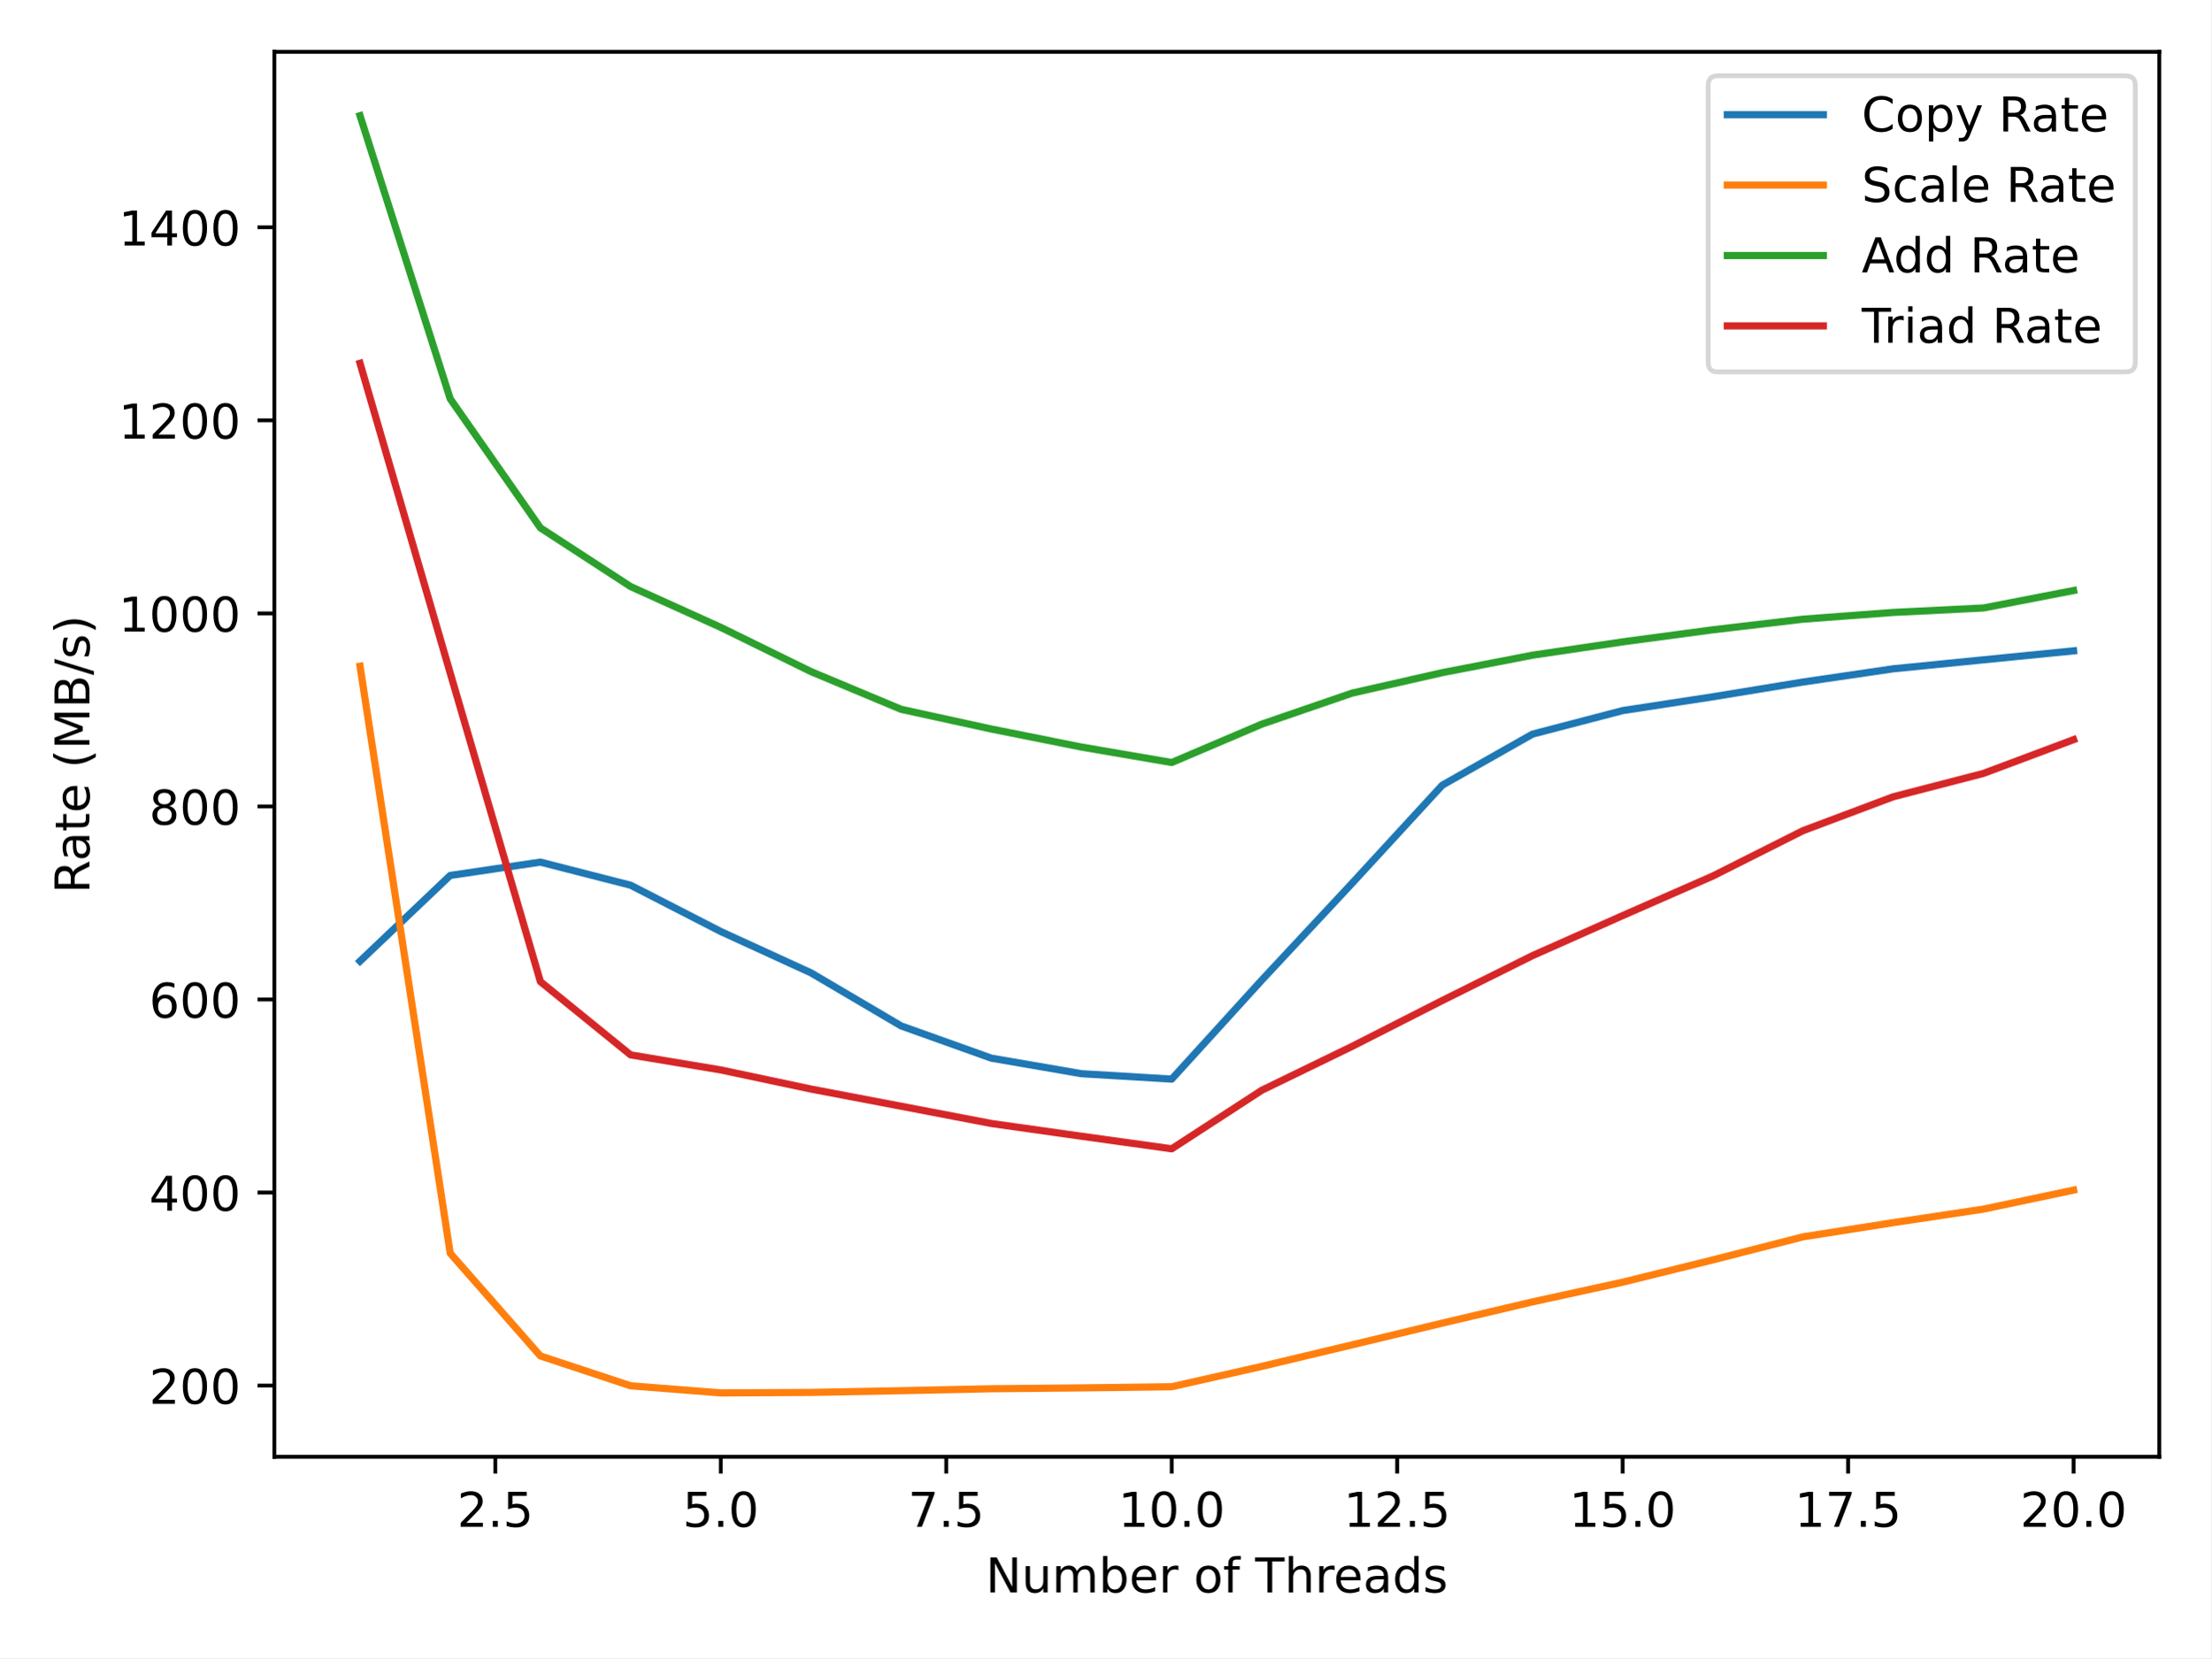
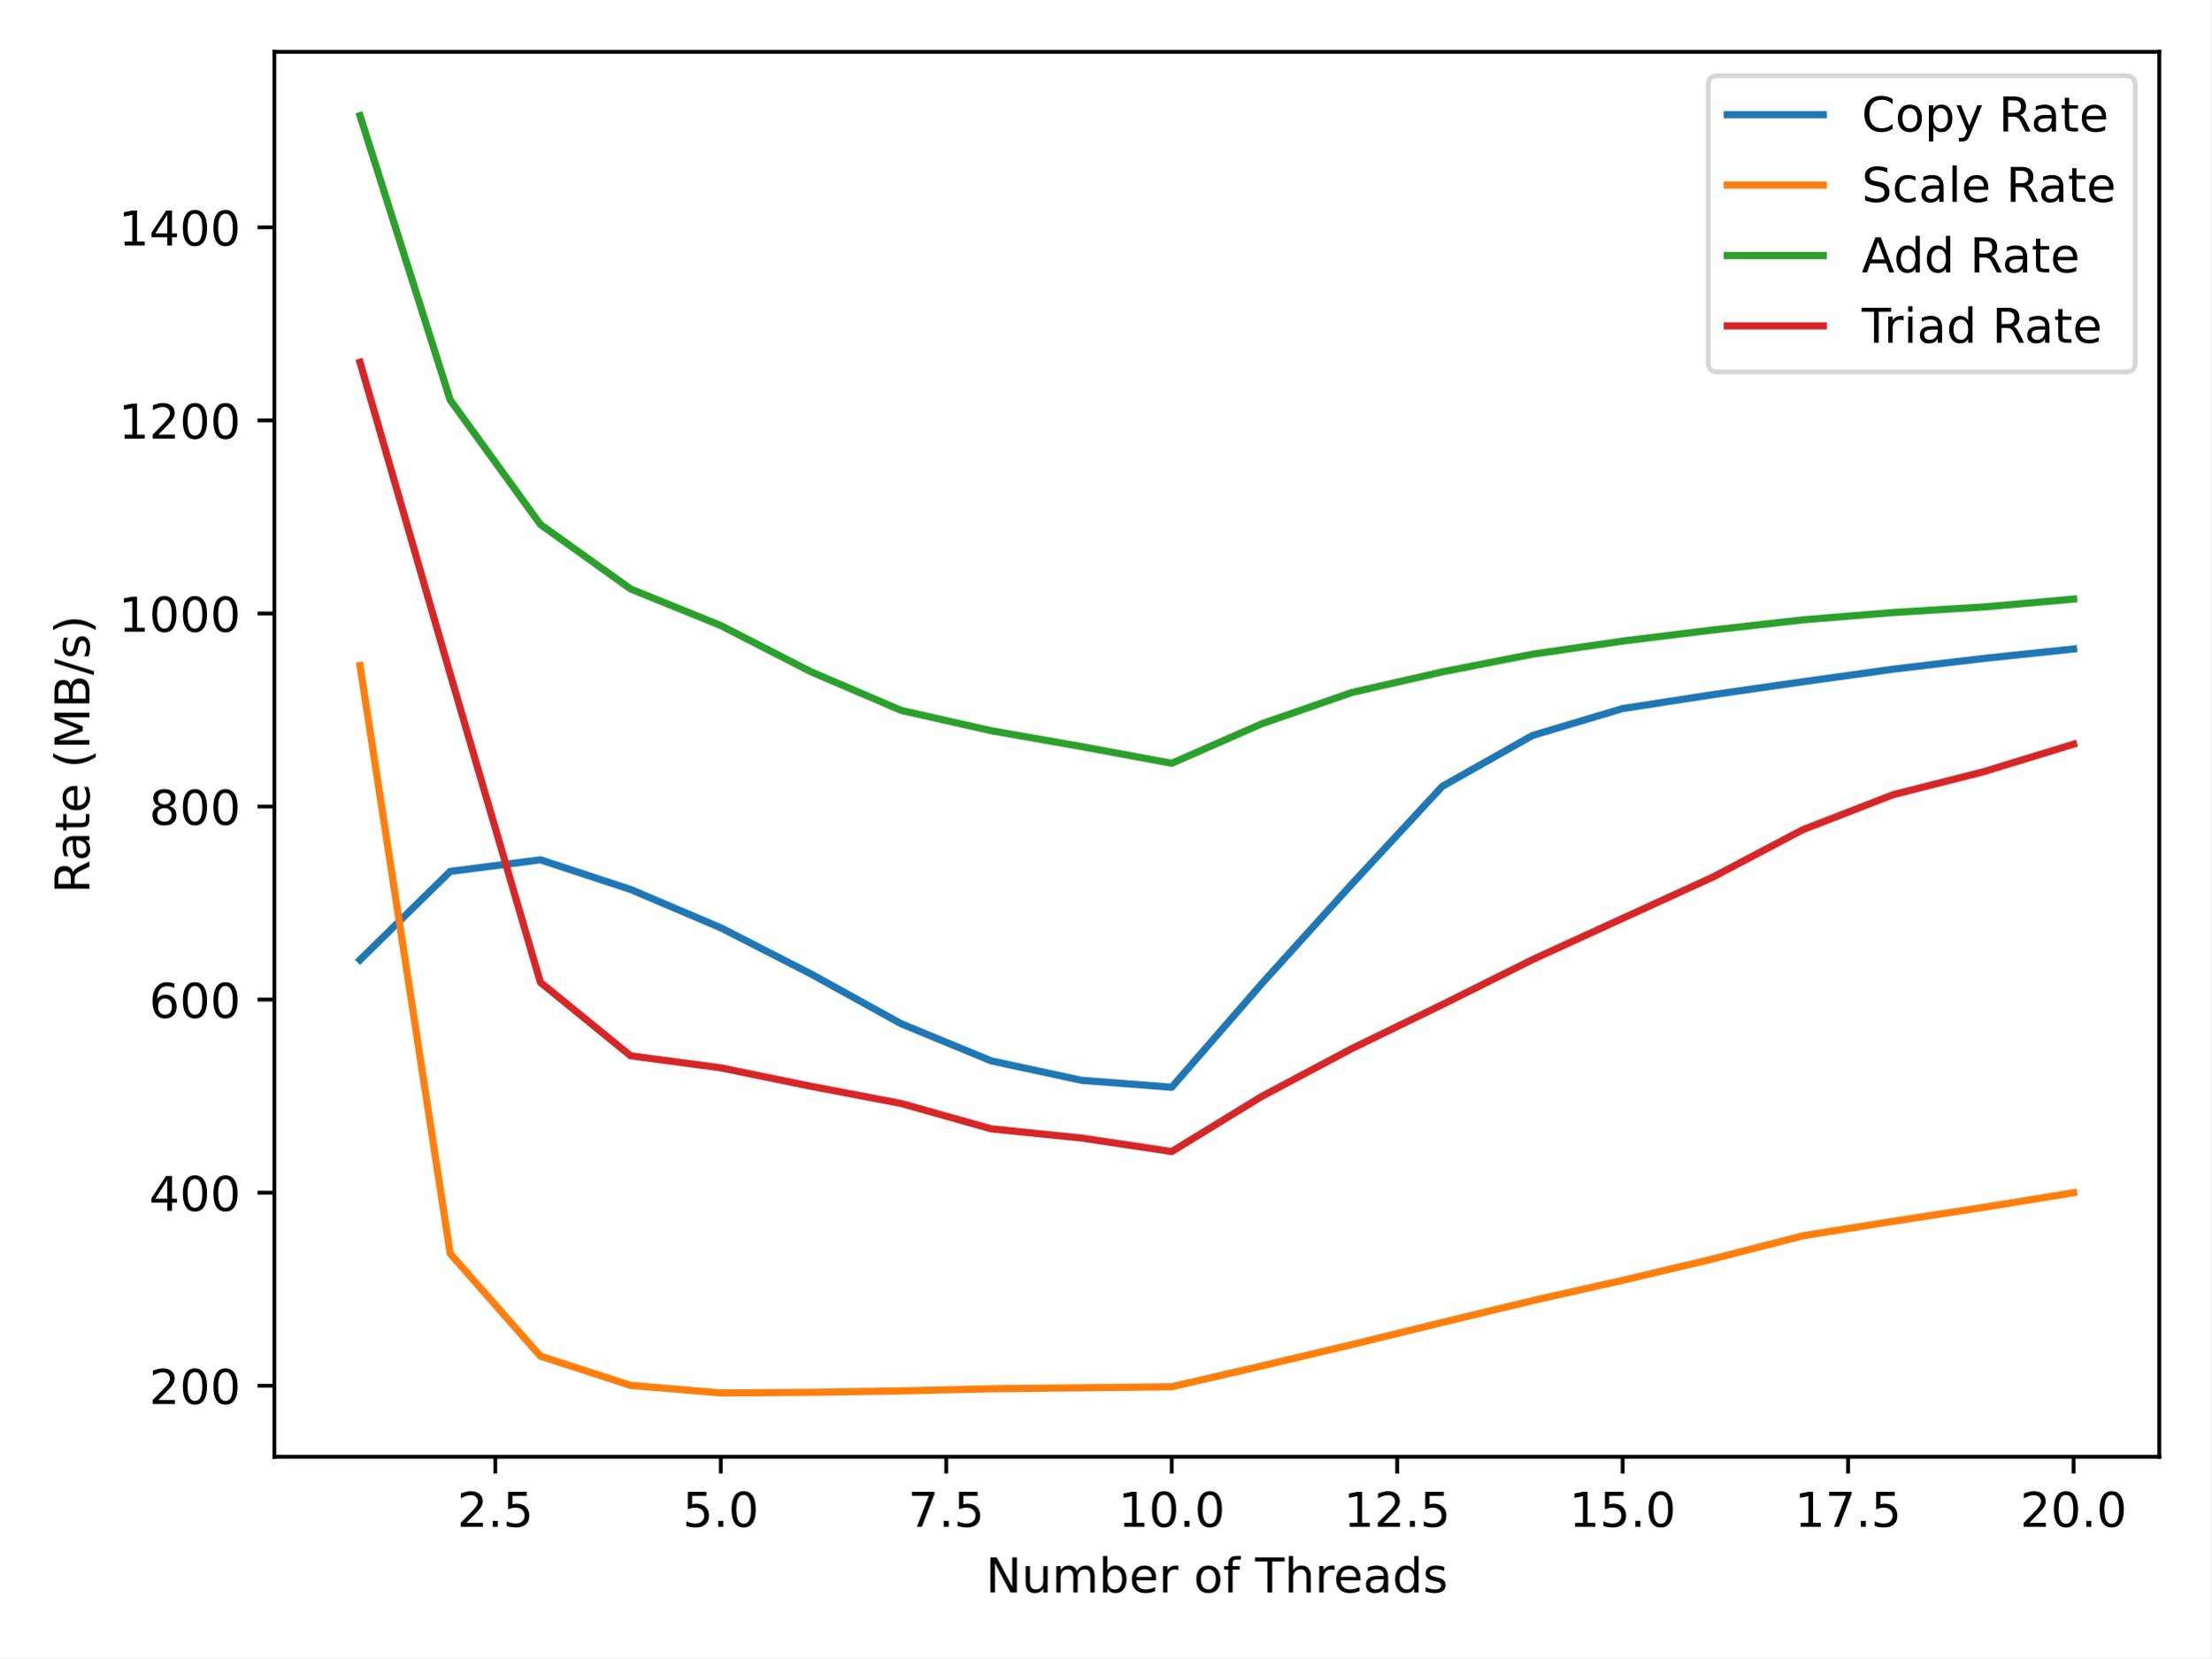
<svg xmlns="http://www.w3.org/2000/svg" xmlns:xlink="http://www.w3.org/1999/xlink" height="345.6pt" version="1.1" viewBox="0 0 460.8 345.6" width="460.8pt">
  <defs>
    <style type="text/css">*{stroke-linecap:butt;stroke-linejoin:round;}</style>
  </defs>
  <g id="figure_1">
    <g id="patch_1">
      <path d="M 0 345.6  L 460.8 345.6  L 460.8 0  L 0 0  z " style="fill:#ffffff;" />
    </g>
    <g id="axes_1">
      <g id="patch_2">
        <path d="M 57.17 303.64  L 450 303.64  L 450 10.8  L 57.17 10.8  z " style="fill:#ffffff;" />
      </g>
      <g id="matplotlib.axis_1">
        <g id="xtick_1">
          <g id="line2d_1">
            <defs>
-               <path d="M 0 0  L 0 3.5  " id="m735d7ec5d4" style="stroke:#000000;stroke-width:0.8;" />
-             </defs>
-             <g>
-               <use style="stroke:#000000;stroke-width:0.8;" x="103.219" xlink:href="#m735d7ec5d4" y="303.64" />
+               <path d="M 0 0  L 0 3.5  " id="ma2b214c174" style="stroke:#000000;stroke-width:0.8;" />
+             </defs>
+             <g>
+               <use style="stroke:#000000;stroke-width:0.8;" x="103.219" xlink:href="#ma2b214c174" y="303.64" />
            </g>
          </g>
          <g id="text_1">
            <g transform="translate(95.26789 318.2384)scale(0.1 -0.1)">
              <defs>
                <path d="M 19.188 8.297  L 53.609 8.297  L 53.609 0  L 7.328 0  L 7.328 8.297  Q 12.938 14.109 22.625 23.891  Q 32.328 33.688 34.812 36.531  Q 39.547 41.844 41.422 45.531  Q 43.312 49.219 43.312 52.781  Q 43.312 58.594 39.234 62.25  Q 35.156 65.922 28.609 65.922  Q 23.969 65.922 18.812 64.312  Q 13.672 62.703 7.812 59.422  L 7.812 69.391  Q 13.766 71.781 18.938 73  Q 24.125 74.219 28.422 74.219  Q 39.75 74.219 46.484 68.547  Q 53.219 62.891 53.219 53.422  Q 53.219 48.922 51.531 44.891  Q 49.859 40.875 45.406 35.406  Q 44.188 33.984 37.641 27.219  Q 31.109 20.453 19.188 8.297  z " id="DejaVuSans-50" />
                <path d="M 10.688 12.406  L 21 12.406  L 21 0  L 10.688 0  z " id="DejaVuSans-46" />
                <path d="M 10.797 72.906  L 49.516 72.906  L 49.516 64.594  L 19.828 64.594  L 19.828 46.734  Q 21.969 47.469 24.109 47.828  Q 26.266 48.188 28.422 48.188  Q 40.625 48.188 47.75 41.5  Q 54.891 34.812 54.891 23.391  Q 54.891 11.625 47.562 5.094  Q 40.234 -1.422 26.906 -1.422  Q 22.312 -1.422 17.547 -0.641  Q 12.797 0.141 7.719 1.703  L 7.719 11.625  Q 12.109 9.234 16.797 8.062  Q 21.484 6.891 26.703 6.891  Q 35.156 6.891 40.078 11.328  Q 45.016 15.766 45.016 23.391  Q 45.016 31 40.078 35.438  Q 35.156 39.891 26.703 39.891  Q 22.75 39.891 18.812 39.016  Q 14.891 38.141 10.797 36.281  z " id="DejaVuSans-53" />
              </defs>
              <use xlink:href="#DejaVuSans-50" />
              <use x="63.623" xlink:href="#DejaVuSans-46" />
              <use x="95.41" xlink:href="#DejaVuSans-53" />
            </g>
          </g>
        </g>
        <g id="xtick_2">
          <g id="line2d_2">
            <g>
-               <use style="stroke:#000000;stroke-width:0.8;" x="150.209" xlink:href="#m735d7ec5d4" y="303.64" />
+               <use style="stroke:#000000;stroke-width:0.8;" x="150.209" xlink:href="#ma2b214c174" y="303.64" />
            </g>
          </g>
          <g id="text_2">
            <g transform="translate(142.2571 318.2384)scale(0.1 -0.1)">
              <defs>
                <path d="M 31.781 66.406  Q 24.172 66.406 20.328 58.906  Q 16.5 51.422 16.5 36.375  Q 16.5 21.391 20.328 13.891  Q 24.172 6.391 31.781 6.391  Q 39.453 6.391 43.281 13.891  Q 47.125 21.391 47.125 36.375  Q 47.125 51.422 43.281 58.906  Q 39.453 66.406 31.781 66.406  z M 31.781 74.219  Q 44.047 74.219 50.516 64.516  Q 56.984 54.828 56.984 36.375  Q 56.984 17.969 50.516 8.266  Q 44.047 -1.422 31.781 -1.422  Q 19.531 -1.422 13.062 8.266  Q 6.594 17.969 6.594 36.375  Q 6.594 54.828 13.062 64.516  Q 19.531 74.219 31.781 74.219  z " id="DejaVuSans-48" />
              </defs>
              <use xlink:href="#DejaVuSans-53" />
              <use x="63.623" xlink:href="#DejaVuSans-46" />
              <use x="95.41" xlink:href="#DejaVuSans-48" />
            </g>
          </g>
        </g>
        <g id="xtick_3">
          <g id="line2d_3">
            <g>
-               <use style="stroke:#000000;stroke-width:0.8;" x="197.198" xlink:href="#m735d7ec5d4" y="303.64" />
+               <use style="stroke:#000000;stroke-width:0.8;" x="197.198" xlink:href="#ma2b214c174" y="303.64" />
            </g>
          </g>
          <g id="text_3">
            <g transform="translate(189.2464 318.2384)scale(0.1 -0.1)">
              <defs>
                <path d="M 8.203 72.906  L 55.078 72.906  L 55.078 68.703  L 28.609 0  L 18.312 0  L 43.219 64.594  L 8.203 64.594  z " id="DejaVuSans-55" />
              </defs>
              <use xlink:href="#DejaVuSans-55" />
              <use x="63.623" xlink:href="#DejaVuSans-46" />
              <use x="95.41" xlink:href="#DejaVuSans-53" />
            </g>
          </g>
        </g>
        <g id="xtick_4">
          <g id="line2d_4">
            <g>
-               <use style="stroke:#000000;stroke-width:0.8;" x="244.187" xlink:href="#m735d7ec5d4" y="303.64" />
+               <use style="stroke:#000000;stroke-width:0.8;" x="244.187" xlink:href="#ma2b214c174" y="303.64" />
            </g>
          </g>
          <g id="text_4">
            <g transform="translate(233.0543 318.2384)scale(0.1 -0.1)">
              <defs>
                <path d="M 12.406 8.297  L 28.516 8.297  L 28.516 63.922  L 10.984 60.406  L 10.984 69.391  L 28.422 72.906  L 38.281 72.906  L 38.281 8.297  L 54.391 8.297  L 54.391 0  L 12.406 0  z " id="DejaVuSans-49" />
              </defs>
              <use xlink:href="#DejaVuSans-49" />
              <use x="63.623" xlink:href="#DejaVuSans-48" />
              <use x="127.246" xlink:href="#DejaVuSans-46" />
              <use x="159.033" xlink:href="#DejaVuSans-48" />
            </g>
          </g>
        </g>
        <g id="xtick_5">
          <g id="line2d_5">
            <g>
-               <use style="stroke:#000000;stroke-width:0.8;" x="291.176" xlink:href="#m735d7ec5d4" y="303.64" />
+               <use style="stroke:#000000;stroke-width:0.8;" x="291.176" xlink:href="#ma2b214c174" y="303.64" />
            </g>
          </g>
          <g id="text_5">
            <g transform="translate(280.0436 318.2384)scale(0.1 -0.1)">
              <use xlink:href="#DejaVuSans-49" />
              <use x="63.623" xlink:href="#DejaVuSans-50" />
              <use x="127.246" xlink:href="#DejaVuSans-46" />
              <use x="159.033" xlink:href="#DejaVuSans-53" />
            </g>
          </g>
        </g>
        <g id="xtick_6">
          <g id="line2d_6">
            <g>
-               <use style="stroke:#000000;stroke-width:0.8;" x="338.166" xlink:href="#m735d7ec5d4" y="303.64" />
+               <use style="stroke:#000000;stroke-width:0.8;" x="338.166" xlink:href="#ma2b214c174" y="303.64" />
            </g>
          </g>
          <g id="text_6">
            <g transform="translate(327.0328 318.2384)scale(0.1 -0.1)">
              <use xlink:href="#DejaVuSans-49" />
              <use x="63.623" xlink:href="#DejaVuSans-53" />
              <use x="127.246" xlink:href="#DejaVuSans-46" />
              <use x="159.033" xlink:href="#DejaVuSans-48" />
            </g>
          </g>
        </g>
        <g id="xtick_7">
          <g id="line2d_7">
            <g>
-               <use style="stroke:#000000;stroke-width:0.8;" x="385.155" xlink:href="#m735d7ec5d4" y="303.64" />
+               <use style="stroke:#000000;stroke-width:0.8;" x="385.155" xlink:href="#ma2b214c174" y="303.64" />
            </g>
          </g>
          <g id="text_7">
            <g transform="translate(374.022 318.2384)scale(0.1 -0.1)">
              <use xlink:href="#DejaVuSans-49" />
              <use x="63.623" xlink:href="#DejaVuSans-55" />
              <use x="127.246" xlink:href="#DejaVuSans-46" />
              <use x="159.033" xlink:href="#DejaVuSans-53" />
            </g>
          </g>
        </g>
        <g id="xtick_8">
          <g id="line2d_8">
            <g>
-               <use style="stroke:#000000;stroke-width:0.8;" x="432.144" xlink:href="#m735d7ec5d4" y="303.64" />
+               <use style="stroke:#000000;stroke-width:0.8;" x="432.144" xlink:href="#ma2b214c174" y="303.64" />
            </g>
          </g>
          <g id="text_8">
            <g transform="translate(421.0113 318.2384)scale(0.1 -0.1)">
              <use xlink:href="#DejaVuSans-50" />
              <use x="63.623" xlink:href="#DejaVuSans-48" />
              <use x="127.246" xlink:href="#DejaVuSans-46" />
              <use x="159.033" xlink:href="#DejaVuSans-48" />
            </g>
          </g>
        </g>
        <g id="text_9">
          <g transform="translate(205.4162 331.9166)scale(0.1 -0.1)">
            <defs>
              <path d="M 9.812 72.906  L 23.094 72.906  L 55.422 11.922  L 55.422 72.906  L 64.984 72.906  L 64.984 0  L 51.703 0  L 19.391 60.984  L 19.391 0  L 9.812 0  z " id="DejaVuSans-78" />
              <path d="M 8.5 21.578  L 8.5 54.688  L 17.484 54.688  L 17.484 21.922  Q 17.484 14.156 20.5 10.266  Q 23.531 6.391 29.594 6.391  Q 36.859 6.391 41.078 11.031  Q 45.312 15.672 45.312 23.688  L 45.312 54.688  L 54.297 54.688  L 54.297 0  L 45.312 0  L 45.312 8.406  Q 42.047 3.422 37.719 1  Q 33.406 -1.422 27.688 -1.422  Q 18.266 -1.422 13.375 4.438  Q 8.5 10.297 8.5 21.578  z M 31.109 56  z " id="DejaVuSans-117" />
              <path d="M 52 44.188  Q 55.375 50.25 60.062 53.125  Q 64.75 56 71.094 56  Q 79.641 56 84.281 50.016  Q 88.922 44.047 88.922 33.016  L 88.922 0  L 79.891 0  L 79.891 32.719  Q 79.891 40.578 77.094 44.375  Q 74.312 48.188 68.609 48.188  Q 61.625 48.188 57.562 43.547  Q 53.516 38.922 53.516 30.906  L 53.516 0  L 44.484 0  L 44.484 32.719  Q 44.484 40.625 41.703 44.406  Q 38.922 48.188 33.109 48.188  Q 26.219 48.188 22.156 43.531  Q 18.109 38.875 18.109 30.906  L 18.109 0  L 9.078 0  L 9.078 54.688  L 18.109 54.688  L 18.109 46.188  Q 21.188 51.219 25.484 53.609  Q 29.781 56 35.688 56  Q 41.656 56 45.828 52.969  Q 50 49.953 52 44.188  z " id="DejaVuSans-109" />
              <path d="M 48.688 27.297  Q 48.688 37.203 44.609 42.844  Q 40.531 48.484 33.406 48.484  Q 26.266 48.484 22.188 42.844  Q 18.109 37.203 18.109 27.297  Q 18.109 17.391 22.188 11.75  Q 26.266 6.109 33.406 6.109  Q 40.531 6.109 44.609 11.75  Q 48.688 17.391 48.688 27.297  z M 18.109 46.391  Q 20.953 51.266 25.266 53.625  Q 29.594 56 35.594 56  Q 45.562 56 51.781 48.094  Q 58.016 40.188 58.016 27.297  Q 58.016 14.406 51.781 6.484  Q 45.562 -1.422 35.594 -1.422  Q 29.594 -1.422 25.266 0.953  Q 20.953 3.328 18.109 8.203  L 18.109 0  L 9.078 0  L 9.078 75.984  L 18.109 75.984  z " id="DejaVuSans-98" />
              <path d="M 56.203 29.594  L 56.203 25.203  L 14.891 25.203  Q 15.484 15.922 20.484 11.062  Q 25.484 6.203 34.422 6.203  Q 39.594 6.203 44.453 7.469  Q 49.312 8.734 54.109 11.281  L 54.109 2.781  Q 49.266 0.734 44.188 -0.344  Q 39.109 -1.422 33.891 -1.422  Q 20.797 -1.422 13.156 6.188  Q 5.516 13.812 5.516 26.812  Q 5.516 40.234 12.766 48.109  Q 20.016 56 32.328 56  Q 43.359 56 49.781 48.891  Q 56.203 41.797 56.203 29.594  z M 47.219 32.234  Q 47.125 39.594 43.094 43.984  Q 39.062 48.391 32.422 48.391  Q 24.906 48.391 20.391 44.141  Q 15.875 39.891 15.188 32.172  z " id="DejaVuSans-101" />
              <path d="M 41.109 46.297  Q 39.594 47.172 37.812 47.578  Q 36.031 48 33.891 48  Q 26.266 48 22.188 43.047  Q 18.109 38.094 18.109 28.812  L 18.109 0  L 9.078 0  L 9.078 54.688  L 18.109 54.688  L 18.109 46.188  Q 20.953 51.172 25.484 53.578  Q 30.031 56 36.531 56  Q 37.453 56 38.578 55.875  Q 39.703 55.766 41.062 55.516  z " id="DejaVuSans-114" />
              <path id="DejaVuSans-32" />
              <path d="M 30.609 48.391  Q 23.391 48.391 19.188 42.75  Q 14.984 37.109 14.984 27.297  Q 14.984 17.484 19.156 11.844  Q 23.344 6.203 30.609 6.203  Q 37.797 6.203 41.984 11.859  Q 46.188 17.531 46.188 27.297  Q 46.188 37.016 41.984 42.703  Q 37.797 48.391 30.609 48.391  z M 30.609 56  Q 42.328 56 49.016 48.375  Q 55.719 40.766 55.719 27.297  Q 55.719 13.875 49.016 6.219  Q 42.328 -1.422 30.609 -1.422  Q 18.844 -1.422 12.172 6.219  Q 5.516 13.875 5.516 27.297  Q 5.516 40.766 12.172 48.375  Q 18.844 56 30.609 56  z " id="DejaVuSans-111" />
              <path d="M 37.109 75.984  L 37.109 68.5  L 28.516 68.5  Q 23.688 68.5 21.797 66.547  Q 19.922 64.594 19.922 59.516  L 19.922 54.688  L 34.719 54.688  L 34.719 47.703  L 19.922 47.703  L 19.922 0  L 10.891 0  L 10.891 47.703  L 2.297 47.703  L 2.297 54.688  L 10.891 54.688  L 10.891 58.5  Q 10.891 67.625 15.141 71.797  Q 19.391 75.984 28.609 75.984  z " id="DejaVuSans-102" />
              <path d="M -0.297 72.906  L 61.375 72.906  L 61.375 64.594  L 35.5 64.594  L 35.5 0  L 25.594 0  L 25.594 64.594  L -0.297 64.594  z " id="DejaVuSans-84" />
              <path d="M 54.891 33.016  L 54.891 0  L 45.906 0  L 45.906 32.719  Q 45.906 40.484 42.875 44.328  Q 39.844 48.188 33.797 48.188  Q 26.516 48.188 22.312 43.547  Q 18.109 38.922 18.109 30.906  L 18.109 0  L 9.078 0  L 9.078 75.984  L 18.109 75.984  L 18.109 46.188  Q 21.344 51.125 25.703 53.562  Q 30.078 56 35.797 56  Q 45.219 56 50.047 50.172  Q 54.891 44.344 54.891 33.016  z " id="DejaVuSans-104" />
              <path d="M 34.281 27.484  Q 23.391 27.484 19.188 25  Q 14.984 22.516 14.984 16.5  Q 14.984 11.719 18.141 8.906  Q 21.297 6.109 26.703 6.109  Q 34.188 6.109 38.703 11.406  Q 43.219 16.703 43.219 25.484  L 43.219 27.484  z M 52.203 31.203  L 52.203 0  L 43.219 0  L 43.219 8.297  Q 40.141 3.328 35.547 0.953  Q 30.953 -1.422 24.312 -1.422  Q 15.922 -1.422 10.953 3.297  Q 6 8.016 6 15.922  Q 6 25.141 12.172 29.828  Q 18.359 34.516 30.609 34.516  L 43.219 34.516  L 43.219 35.406  Q 43.219 41.609 39.141 45  Q 35.062 48.391 27.688 48.391  Q 23 48.391 18.547 47.266  Q 14.109 46.141 10.016 43.891  L 10.016 52.203  Q 14.938 54.109 19.578 55.047  Q 24.219 56 28.609 56  Q 40.484 56 46.344 49.844  Q 52.203 43.703 52.203 31.203  z " id="DejaVuSans-97" />
              <path d="M 45.406 46.391  L 45.406 75.984  L 54.391 75.984  L 54.391 0  L 45.406 0  L 45.406 8.203  Q 42.578 3.328 38.25 0.953  Q 33.938 -1.422 27.875 -1.422  Q 17.969 -1.422 11.734 6.484  Q 5.516 14.406 5.516 27.297  Q 5.516 40.188 11.734 48.094  Q 17.969 56 27.875 56  Q 33.938 56 38.25 53.625  Q 42.578 51.266 45.406 46.391  z M 14.797 27.297  Q 14.797 17.391 18.875 11.75  Q 22.953 6.109 30.078 6.109  Q 37.203 6.109 41.297 11.75  Q 45.406 17.391 45.406 27.297  Q 45.406 37.203 41.297 42.844  Q 37.203 48.484 30.078 48.484  Q 22.953 48.484 18.875 42.844  Q 14.797 37.203 14.797 27.297  z " id="DejaVuSans-100" />
              <path d="M 44.281 53.078  L 44.281 44.578  Q 40.484 46.531 36.375 47.5  Q 32.281 48.484 27.875 48.484  Q 21.188 48.484 17.844 46.438  Q 14.5 44.391 14.5 40.281  Q 14.5 37.156 16.891 35.375  Q 19.281 33.594 26.516 31.984  L 29.594 31.297  Q 39.156 29.25 43.188 25.516  Q 47.219 21.781 47.219 15.094  Q 47.219 7.469 41.188 3.016  Q 35.156 -1.422 24.609 -1.422  Q 20.219 -1.422 15.453 -0.562  Q 10.688 0.297 5.422 2  L 5.422 11.281  Q 10.406 8.688 15.234 7.391  Q 20.062 6.109 24.812 6.109  Q 31.156 6.109 34.562 8.281  Q 37.984 10.453 37.984 14.406  Q 37.984 18.062 35.516 20.016  Q 33.062 21.969 24.703 23.781  L 21.578 24.516  Q 13.234 26.266 9.516 29.906  Q 5.812 33.547 5.812 39.891  Q 5.812 47.609 11.281 51.797  Q 16.75 56 26.812 56  Q 31.781 56 36.172 55.266  Q 40.578 54.547 44.281 53.078  z " id="DejaVuSans-115" />
            </defs>
            <use xlink:href="#DejaVuSans-78" />
            <use x="74.805" xlink:href="#DejaVuSans-117" />
            <use x="138.184" xlink:href="#DejaVuSans-109" />
            <use x="235.596" xlink:href="#DejaVuSans-98" />
            <use x="299.072" xlink:href="#DejaVuSans-101" />
            <use x="360.596" xlink:href="#DejaVuSans-114" />
            <use x="401.709" xlink:href="#DejaVuSans-32" />
            <use x="433.496" xlink:href="#DejaVuSans-111" />
            <use x="494.678" xlink:href="#DejaVuSans-102" />
            <use x="529.883" xlink:href="#DejaVuSans-32" />
            <use x="561.67" xlink:href="#DejaVuSans-84" />
            <use x="622.754" xlink:href="#DejaVuSans-104" />
            <use x="686.133" xlink:href="#DejaVuSans-114" />
            <use x="724.996" xlink:href="#DejaVuSans-101" />
            <use x="786.52" xlink:href="#DejaVuSans-97" />
            <use x="847.799" xlink:href="#DejaVuSans-100" />
            <use x="911.275" xlink:href="#DejaVuSans-115" />
          </g>
        </g>
      </g>
      <g id="matplotlib.axis_2">
        <g id="ytick_1">
          <g id="line2d_9">
            <defs>
-               <path d="M 0 0  L -3.5 0  " id="m4f5c37c2ec" style="stroke:#000000;stroke-width:0.8;" />
-             </defs>
-             <g>
-               <use style="stroke:#000000;stroke-width:0.8;" x="57.17" xlink:href="#m4f5c37c2ec" y="288.8" />
+               <path d="M 0 0  L -3.5 0  " id="m82a2c0baa3" style="stroke:#000000;stroke-width:0.8;" />
+             </defs>
+             <g>
+               <use style="stroke:#000000;stroke-width:0.8;" x="57.17" xlink:href="#m82a2c0baa3" y="288.84" />
            </g>
          </g>
          <g id="text_10">
-             <g transform="translate(31.0825 292.5992)scale(0.1 -0.1)">
+             <g transform="translate(31.0825 292.6393)scale(0.1 -0.1)">
              <use xlink:href="#DejaVuSans-50" />
              <use x="63.623" xlink:href="#DejaVuSans-48" />
              <use x="127.246" xlink:href="#DejaVuSans-48" />
            </g>
          </g>
        </g>
        <g id="ytick_2">
          <g id="line2d_10">
            <g>
-               <use style="stroke:#000000;stroke-width:0.8;" x="57.17" xlink:href="#m4f5c37c2ec" y="248.561" />
+               <use style="stroke:#000000;stroke-width:0.8;" x="57.17" xlink:href="#m82a2c0baa3" y="248.595" />
            </g>
          </g>
          <g id="text_11">
-             <g transform="translate(31.0825 252.3607)scale(0.1 -0.1)">
+             <g transform="translate(31.0825 252.3946)scale(0.1 -0.1)">
              <defs>
                <path d="M 37.797 64.312  L 12.891 25.391  L 37.797 25.391  z M 35.203 72.906  L 47.609 72.906  L 47.609 25.391  L 58.016 25.391  L 58.016 17.188  L 47.609 17.188  L 47.609 0  L 37.797 0  L 37.797 17.188  L 4.891 17.188  L 4.891 26.703  z " id="DejaVuSans-52" />
              </defs>
              <use xlink:href="#DejaVuSans-52" />
              <use x="63.623" xlink:href="#DejaVuSans-48" />
              <use x="127.246" xlink:href="#DejaVuSans-48" />
            </g>
          </g>
        </g>
        <g id="ytick_3">
          <g id="line2d_11">
            <g>
-               <use style="stroke:#000000;stroke-width:0.8;" x="57.17" xlink:href="#m4f5c37c2ec" y="208.323" />
+               <use style="stroke:#000000;stroke-width:0.8;" x="57.17" xlink:href="#m82a2c0baa3" y="208.351" />
            </g>
          </g>
          <g id="text_12">
-             <g transform="translate(31.0825 212.1222)scale(0.1 -0.1)">
+             <g transform="translate(31.0825 212.15)scale(0.1 -0.1)">
              <defs>
                <path d="M 33.016 40.375  Q 26.375 40.375 22.484 35.828  Q 18.609 31.297 18.609 23.391  Q 18.609 15.531 22.484 10.953  Q 26.375 6.391 33.016 6.391  Q 39.656 6.391 43.531 10.953  Q 47.406 15.531 47.406 23.391  Q 47.406 31.297 43.531 35.828  Q 39.656 40.375 33.016 40.375  z M 52.594 71.297  L 52.594 62.312  Q 48.875 64.062 45.094 64.984  Q 41.312 65.922 37.594 65.922  Q 27.828 65.922 22.672 59.328  Q 17.531 52.734 16.797 39.406  Q 19.672 43.656 24.016 45.922  Q 28.375 48.188 33.594 48.188  Q 44.578 48.188 50.953 41.516  Q 57.328 34.859 57.328 23.391  Q 57.328 12.156 50.688 5.359  Q 44.047 -1.422 33.016 -1.422  Q 20.359 -1.422 13.672 8.266  Q 6.984 17.969 6.984 36.375  Q 6.984 53.656 15.188 63.938  Q 23.391 74.219 37.203 74.219  Q 40.922 74.219 44.703 73.484  Q 48.484 72.75 52.594 71.297  z " id="DejaVuSans-54" />
              </defs>
              <use xlink:href="#DejaVuSans-54" />
              <use x="63.623" xlink:href="#DejaVuSans-48" />
              <use x="127.246" xlink:href="#DejaVuSans-48" />
            </g>
          </g>
        </g>
        <g id="ytick_4">
          <g id="line2d_12">
            <g>
-               <use style="stroke:#000000;stroke-width:0.8;" x="57.17" xlink:href="#m4f5c37c2ec" y="168.084" />
+               <use style="stroke:#000000;stroke-width:0.8;" x="57.17" xlink:href="#m82a2c0baa3" y="168.106" />
            </g>
          </g>
          <g id="text_13">
-             <g transform="translate(31.0825 171.8836)scale(0.1 -0.1)">
+             <g transform="translate(31.0825 171.9054)scale(0.1 -0.1)">
              <defs>
                <path d="M 31.781 34.625  Q 24.75 34.625 20.719 30.859  Q 16.703 27.094 16.703 20.516  Q 16.703 13.922 20.719 10.156  Q 24.75 6.391 31.781 6.391  Q 38.812 6.391 42.859 10.172  Q 46.922 13.969 46.922 20.516  Q 46.922 27.094 42.891 30.859  Q 38.875 34.625 31.781 34.625  z M 21.922 38.812  Q 15.578 40.375 12.031 44.719  Q 8.5 49.078 8.5 55.328  Q 8.5 64.062 14.719 69.141  Q 20.953 74.219 31.781 74.219  Q 42.672 74.219 48.875 69.141  Q 55.078 64.062 55.078 55.328  Q 55.078 49.078 51.531 44.719  Q 48 40.375 41.703 38.812  Q 48.828 37.156 52.797 32.312  Q 56.781 27.484 56.781 20.516  Q 56.781 9.906 50.312 4.234  Q 43.844 -1.422 31.781 -1.422  Q 19.734 -1.422 13.25 4.234  Q 6.781 9.906 6.781 20.516  Q 6.781 27.484 10.781 32.312  Q 14.797 37.156 21.922 38.812  z M 18.312 54.391  Q 18.312 48.734 21.844 45.562  Q 25.391 42.391 31.781 42.391  Q 38.141 42.391 41.719 45.562  Q 45.312 48.734 45.312 54.391  Q 45.312 60.062 41.719 63.234  Q 38.141 66.406 31.781 66.406  Q 25.391 66.406 21.844 63.234  Q 18.312 60.062 18.312 54.391  z " id="DejaVuSans-56" />
              </defs>
              <use xlink:href="#DejaVuSans-56" />
              <use x="63.623" xlink:href="#DejaVuSans-48" />
              <use x="127.246" xlink:href="#DejaVuSans-48" />
            </g>
          </g>
        </g>
        <g id="ytick_5">
          <g id="line2d_13">
            <g>
-               <use style="stroke:#000000;stroke-width:0.8;" x="57.17" xlink:href="#m4f5c37c2ec" y="127.846" />
+               <use style="stroke:#000000;stroke-width:0.8;" x="57.17" xlink:href="#m82a2c0baa3" y="127.862" />
            </g>
          </g>
          <g id="text_14">
-             <g transform="translate(24.72 131.6451)scale(0.1 -0.1)">
+             <g transform="translate(24.72 131.6608)scale(0.1 -0.1)">
              <use xlink:href="#DejaVuSans-49" />
              <use x="63.623" xlink:href="#DejaVuSans-48" />
              <use x="127.246" xlink:href="#DejaVuSans-48" />
              <use x="190.869" xlink:href="#DejaVuSans-48" />
            </g>
          </g>
        </g>
        <g id="ytick_6">
          <g id="line2d_14">
            <g>
-               <use style="stroke:#000000;stroke-width:0.8;" x="57.17" xlink:href="#m4f5c37c2ec" y="87.607" />
+               <use style="stroke:#000000;stroke-width:0.8;" x="57.17" xlink:href="#m82a2c0baa3" y="87.617" />
            </g>
          </g>
          <g id="text_15">
-             <g transform="translate(24.72 91.40654)scale(0.1 -0.1)">
+             <g transform="translate(24.72 91.41614)scale(0.1 -0.1)">
              <use xlink:href="#DejaVuSans-49" />
              <use x="63.623" xlink:href="#DejaVuSans-50" />
              <use x="127.246" xlink:href="#DejaVuSans-48" />
              <use x="190.869" xlink:href="#DejaVuSans-48" />
            </g>
          </g>
        </g>
        <g id="ytick_7">
          <g id="line2d_15">
            <g>
-               <use style="stroke:#000000;stroke-width:0.8;" x="57.17" xlink:href="#m4f5c37c2ec" y="47.369" />
+               <use style="stroke:#000000;stroke-width:0.8;" x="57.17" xlink:href="#m82a2c0baa3" y="47.372" />
            </g>
          </g>
          <g id="text_16">
-             <g transform="translate(24.72 51.168)scale(0.1 -0.1)">
+             <g transform="translate(24.72 51.17152)scale(0.1 -0.1)">
              <use xlink:href="#DejaVuSans-49" />
              <use x="63.623" xlink:href="#DejaVuSans-52" />
              <use x="127.246" xlink:href="#DejaVuSans-48" />
              <use x="190.869" xlink:href="#DejaVuSans-48" />
            </g>
          </g>
        </g>
        <g id="text_17">
          <g transform="translate(18.64031 186.2067)rotate(-90)scale(0.1 -0.1)">
            <defs>
              <path d="M 44.391 34.188  Q 47.562 33.109 50.562 29.594  Q 53.562 26.078 56.594 19.922  L 66.609 0  L 56 0  L 46.688 18.703  Q 43.062 26.031 39.672 28.422  Q 36.281 30.812 30.422 30.812  L 19.672 30.812  L 19.672 0  L 9.812 0  L 9.812 72.906  L 32.078 72.906  Q 44.578 72.906 50.734 67.672  Q 56.891 62.453 56.891 51.906  Q 56.891 45.016 53.688 40.469  Q 50.484 35.938 44.391 34.188  z M 19.672 64.797  L 19.672 38.922  L 32.078 38.922  Q 39.203 38.922 42.844 42.219  Q 46.484 45.516 46.484 51.906  Q 46.484 58.297 42.844 61.547  Q 39.203 64.797 32.078 64.797  z " id="DejaVuSans-82" />
              <path d="M 18.312 70.219  L 18.312 54.688  L 36.812 54.688  L 36.812 47.703  L 18.312 47.703  L 18.312 18.016  Q 18.312 11.328 20.141 9.422  Q 21.969 7.516 27.594 7.516  L 36.812 7.516  L 36.812 0  L 27.594 0  Q 17.188 0 13.234 3.875  Q 9.281 7.766 9.281 18.016  L 9.281 47.703  L 2.688 47.703  L 2.688 54.688  L 9.281 54.688  L 9.281 70.219  z " id="DejaVuSans-116" />
              <path d="M 31 75.875  Q 24.469 64.656 21.281 53.656  Q 18.109 42.672 18.109 31.391  Q 18.109 20.125 21.312 9.062  Q 24.516 -2 31 -13.188  L 23.188 -13.188  Q 15.875 -1.703 12.234 9.375  Q 8.594 20.453 8.594 31.391  Q 8.594 42.281 12.203 53.312  Q 15.828 64.359 23.188 75.875  z " id="DejaVuSans-40" />
              <path d="M 9.812 72.906  L 24.516 72.906  L 43.109 23.297  L 61.812 72.906  L 76.516 72.906  L 76.516 0  L 66.891 0  L 66.891 64.016  L 48.094 14.016  L 38.188 14.016  L 19.391 64.016  L 19.391 0  L 9.812 0  z " id="DejaVuSans-77" />
              <path d="M 19.672 34.812  L 19.672 8.109  L 35.5 8.109  Q 43.453 8.109 47.281 11.406  Q 51.125 14.703 51.125 21.484  Q 51.125 28.328 47.281 31.562  Q 43.453 34.812 35.5 34.812  z M 19.672 64.797  L 19.672 42.828  L 34.281 42.828  Q 41.5 42.828 45.031 45.531  Q 48.578 48.25 48.578 53.812  Q 48.578 59.328 45.031 62.062  Q 41.5 64.797 34.281 64.797  z M 9.812 72.906  L 35.016 72.906  Q 46.297 72.906 52.391 68.219  Q 58.5 63.531 58.5 54.891  Q 58.5 48.188 55.375 44.234  Q 52.25 40.281 46.188 39.312  Q 53.469 37.75 57.5 32.781  Q 61.531 27.828 61.531 20.406  Q 61.531 10.641 54.891 5.312  Q 48.25 0 35.984 0  L 9.812 0  z " id="DejaVuSans-66" />
              <path d="M 25.391 72.906  L 33.688 72.906  L 8.297 -9.281  L 0 -9.281  z " id="DejaVuSans-47" />
              <path d="M 8.016 75.875  L 15.828 75.875  Q 23.141 64.359 26.781 53.312  Q 30.422 42.281 30.422 31.391  Q 30.422 20.453 26.781 9.375  Q 23.141 -1.703 15.828 -13.188  L 8.016 -13.188  Q 14.5 -2 17.703 9.062  Q 20.906 20.125 20.906 31.391  Q 20.906 42.672 17.703 53.656  Q 14.5 64.656 8.016 75.875  z " id="DejaVuSans-41" />
            </defs>
            <use xlink:href="#DejaVuSans-82" />
            <use x="67.232" xlink:href="#DejaVuSans-97" />
            <use x="128.512" xlink:href="#DejaVuSans-116" />
            <use x="167.721" xlink:href="#DejaVuSans-101" />
            <use x="229.244" xlink:href="#DejaVuSans-32" />
            <use x="261.031" xlink:href="#DejaVuSans-40" />
            <use x="300.045" xlink:href="#DejaVuSans-77" />
            <use x="386.324" xlink:href="#DejaVuSans-66" />
            <use x="454.928" xlink:href="#DejaVuSans-47" />
            <use x="488.619" xlink:href="#DejaVuSans-115" />
            <use x="540.719" xlink:href="#DejaVuSans-41" />
          </g>
        </g>
      </g>
      <g id="line2d_16">
-         <path clip-path="url(#p1c7e555fc7)" d="M 75.026 200.336  L 93.822 182.47  L 112.617 179.693  L 131.413 184.502  L 150.209 194.159  L 169.004 202.77  L 187.8 213.836  L 206.596 220.555  L 225.391 223.795  L 244.187 224.921  L 262.983 204.259  L 281.779 184.099  L 300.574 163.658  L 319.37 153.015  L 338.166 148.106  L 356.961 145.229  L 375.757 142.151  L 394.553 139.394  L 413.348 137.523  L 432.144 135.652  " style="fill:none;stroke:#1f77b4;stroke-linecap:square;stroke-width:1.5;" />
+         <path clip-path="url(#p2284489176)" d="M 75.026 200.06  L 93.822 181.628  L 112.617 179.214  L 131.413 185.391  L 150.209 193.38  L 169.004 202.998  L 187.8 213.381  L 206.596 221.128  L 225.391 225.173  L 244.187 226.622  L 262.983 204.99  L 281.779 184.204  L 300.574 163.901  L 319.37 153.296  L 338.166 147.682  L 356.961 144.784  L 375.757 142.088  L 394.553 139.472  L 413.348 137.239  L 432.144 135.267  " style="fill:none;stroke:#1f77b4;stroke-linecap:square;stroke-width:1.5;" />
      </g>
      <g id="line2d_17">
-         <path clip-path="url(#p1c7e555fc7)" d="M 75.026 138.851  L 93.822 261.217  L 112.617 282.623  L 131.413 288.84  L 150.209 290.329  L 169.004 290.228  L 187.8 289.866  L 206.596 289.464  L 225.391 289.283  L 244.187 289.041  L 262.983 284.796  L 281.779 280.31  L 300.574 275.783  L 319.37 271.357  L 338.166 267.252  L 356.961 262.605  L 375.757 257.796  L 394.553 254.839  L 413.348 252.022  L 432.144 248.059  " style="fill:none;stroke:#ff7f0e;stroke-linecap:square;stroke-width:1.5;" />
+         <path clip-path="url(#p2284489176)" d="M 75.026 138.707  L 93.822 261.293  L 112.617 282.662  L 131.413 288.76  L 150.209 290.329  L 169.004 290.208  L 187.8 289.907  L 206.596 289.464  L 225.391 289.263  L 244.187 289.041  L 262.983 284.695  L 281.779 280.248  L 300.574 275.64  L 319.37 271.092  L 338.166 266.866  L 356.961 262.399  L 375.757 257.57  L 394.553 254.552  L 413.348 251.654  L 432.144 248.595  " style="fill:none;stroke:#ff7f0e;stroke-linecap:square;stroke-width:1.5;" />
      </g>
      <g id="line2d_18">
-         <path clip-path="url(#p1c7e555fc7)" d="M 75.026 24.111  L 93.822 83.121  L 112.617 110.02  L 131.413 122.253  L 150.209 130.763  L 169.004 139.978  L 187.8 147.844  L 206.596 151.949  L 225.391 155.711  L 244.187 158.93  L 262.983 150.923  L 281.779 144.464  L 300.574 140.199  L 319.37 136.558  L 338.166 133.781  L 356.961 131.266  L 375.757 129.053  L 394.553 127.645  L 413.348 126.719  L 432.144 123.078  " style="fill:none;stroke:#2ca02c;stroke-linecap:square;stroke-width:1.5;" />
+         <path clip-path="url(#p2284489176)" d="M 75.026 24.111  L 93.822 83.371  L 112.617 109.309  L 131.413 122.75  L 150.209 130.377  L 169.004 140.015  L 187.8 148.064  L 206.596 152.31  L 225.391 155.61  L 244.187 159.091  L 262.983 150.841  L 281.779 144.322  L 300.574 140.036  L 319.37 136.353  L 338.166 133.617  L 356.961 131.302  L 375.757 129.19  L 394.553 127.66  L 413.348 126.513  L 432.144 124.863  " style="fill:none;stroke:#2ca02c;stroke-linecap:square;stroke-width:1.5;" />
      </g>
      <g id="line2d_19">
-         <path clip-path="url(#p1c7e555fc7)" d="M 75.026 75.717  L 93.822 140.28  L 112.617 204.601  L 131.413 219.871  L 150.209 223.01  L 169.004 226.994  L 187.8 230.575  L 206.596 234.176  L 225.391 236.832  L 244.187 239.447  L 262.983 227.235  L 281.779 218.101  L 300.574 208.544  L 319.37 199.189  L 338.166 190.839  L 356.961 182.59  L 375.757 173.134  L 394.553 166.072  L 413.348 161.204  L 432.144 154.162  " style="fill:none;stroke:#d62728;stroke-linecap:square;stroke-width:1.5;" />
+         <path clip-path="url(#p2284489176)" d="M 75.026 75.503  L 93.822 140.478  L 112.617 204.749  L 131.413 220.062  L 150.209 222.577  L 169.004 226.421  L 187.8 230.002  L 206.596 235.295  L 225.391 237.206  L 244.187 240.023  L 262.983 228.513  L 281.779 218.533  L 300.574 209.397  L 319.37 200.02  L 338.166 191.408  L 356.961 182.816  L 375.757 172.915  L 394.553 165.631  L 413.348 160.862  L 432.144 155.107  " style="fill:none;stroke:#d62728;stroke-linecap:square;stroke-width:1.5;" />
      </g>
      <g id="patch_3">
        <path d="M 57.17 303.64  L 57.17 10.8  " style="fill:none;stroke:#000000;stroke-linecap:square;stroke-linejoin:miter;stroke-width:0.8;" />
      </g>
      <g id="patch_4">
        <path d="M 450 303.64  L 450 10.8  " style="fill:none;stroke:#000000;stroke-linecap:square;stroke-linejoin:miter;stroke-width:0.8;" />
      </g>
      <g id="patch_5">
        <path d="M 57.17 303.64  L 450 303.64  " style="fill:none;stroke:#000000;stroke-linecap:square;stroke-linejoin:miter;stroke-width:0.8;" />
      </g>
      <g id="patch_6">
        <path d="M 57.17 10.8  L 450 10.8  " style="fill:none;stroke:#000000;stroke-linecap:square;stroke-linejoin:miter;stroke-width:0.8;" />
      </g>
      <g id="legend_1">
        <g id="patch_7">
          <path d="M 357.991 77.513  L 443 77.513  Q 445 77.513 445 75.513  L 445 17.8  Q 445 15.8 443 15.8  L 357.991 15.8  Q 355.991 15.8 355.991 17.8  L 355.991 75.513  Q 355.991 77.513 357.991 77.513  z " style="fill:#ffffff;opacity:0.8;stroke:#cccccc;stroke-linejoin:miter;" />
        </g>
        <g id="line2d_20">
          <path d="M 359.991 23.898  L 379.991 23.898  " style="fill:none;stroke:#1f77b4;stroke-linecap:square;stroke-width:1.5;" />
        </g>
        <g id="line2d_21" />
        <g id="text_18">
          <g transform="translate(387.9906 27.39844)scale(0.1 -0.1)">
            <defs>
              <path d="M 64.406 67.281  L 64.406 56.891  Q 59.422 61.531 53.781 63.812  Q 48.141 66.109 41.797 66.109  Q 29.297 66.109 22.656 58.469  Q 16.016 50.828 16.016 36.375  Q 16.016 21.969 22.656 14.328  Q 29.297 6.688 41.797 6.688  Q 48.141 6.688 53.781 8.984  Q 59.422 11.281 64.406 15.922  L 64.406 5.609  Q 59.234 2.094 53.438 0.328  Q 47.656 -1.422 41.219 -1.422  Q 24.656 -1.422 15.125 8.703  Q 5.609 18.844 5.609 36.375  Q 5.609 53.953 15.125 64.078  Q 24.656 74.219 41.219 74.219  Q 47.75 74.219 53.531 72.484  Q 59.328 70.75 64.406 67.281  z " id="DejaVuSans-67" />
              <path d="M 18.109 8.203  L 18.109 -20.797  L 9.078 -20.797  L 9.078 54.688  L 18.109 54.688  L 18.109 46.391  Q 20.953 51.266 25.266 53.625  Q 29.594 56 35.594 56  Q 45.562 56 51.781 48.094  Q 58.016 40.188 58.016 27.297  Q 58.016 14.406 51.781 6.484  Q 45.562 -1.422 35.594 -1.422  Q 29.594 -1.422 25.266 0.953  Q 20.953 3.328 18.109 8.203  z M 48.688 27.297  Q 48.688 37.203 44.609 42.844  Q 40.531 48.484 33.406 48.484  Q 26.266 48.484 22.188 42.844  Q 18.109 37.203 18.109 27.297  Q 18.109 17.391 22.188 11.75  Q 26.266 6.109 33.406 6.109  Q 40.531 6.109 44.609 11.75  Q 48.688 17.391 48.688 27.297  z " id="DejaVuSans-112" />
              <path d="M 32.172 -5.078  Q 28.375 -14.844 24.75 -17.812  Q 21.141 -20.797 15.094 -20.797  L 7.906 -20.797  L 7.906 -13.281  L 13.188 -13.281  Q 16.891 -13.281 18.938 -11.516  Q 21 -9.766 23.484 -3.219  L 25.094 0.875  L 2.984 54.688  L 12.5 54.688  L 29.594 11.922  L 46.688 54.688  L 56.203 54.688  z " id="DejaVuSans-121" />
            </defs>
            <use xlink:href="#DejaVuSans-67" />
            <use x="69.824" xlink:href="#DejaVuSans-111" />
            <use x="131.006" xlink:href="#DejaVuSans-112" />
            <use x="194.482" xlink:href="#DejaVuSans-121" />
            <use x="253.662" xlink:href="#DejaVuSans-32" />
            <use x="285.449" xlink:href="#DejaVuSans-82" />
            <use x="352.682" xlink:href="#DejaVuSans-97" />
            <use x="413.961" xlink:href="#DejaVuSans-116" />
            <use x="453.17" xlink:href="#DejaVuSans-101" />
          </g>
        </g>
        <g id="line2d_22">
          <path d="M 359.991 38.577  L 379.991 38.577  " style="fill:none;stroke:#ff7f0e;stroke-linecap:square;stroke-width:1.5;" />
        </g>
        <g id="line2d_23" />
        <g id="text_19">
          <g transform="translate(387.9906 42.07656)scale(0.1 -0.1)">
            <defs>
              <path d="M 53.516 70.516  L 53.516 60.891  Q 47.906 63.578 42.922 64.891  Q 37.938 66.219 33.297 66.219  Q 25.25 66.219 20.875 63.094  Q 16.5 59.969 16.5 54.203  Q 16.5 49.359 19.406 46.891  Q 22.312 44.438 30.422 42.922  L 36.375 41.703  Q 47.406 39.594 52.656 34.297  Q 57.906 29 57.906 20.125  Q 57.906 9.516 50.797 4.047  Q 43.703 -1.422 29.984 -1.422  Q 24.812 -1.422 18.969 -0.25  Q 13.141 0.922 6.891 3.219  L 6.891 13.375  Q 12.891 10.016 18.656 8.297  Q 24.422 6.594 29.984 6.594  Q 38.422 6.594 43.016 9.906  Q 47.609 13.234 47.609 19.391  Q 47.609 24.75 44.312 27.781  Q 41.016 30.812 33.5 32.328  L 27.484 33.5  Q 16.453 35.688 11.516 40.375  Q 6.594 45.062 6.594 53.422  Q 6.594 63.094 13.406 68.656  Q 20.219 74.219 32.172 74.219  Q 37.312 74.219 42.625 73.281  Q 47.953 72.359 53.516 70.516  z " id="DejaVuSans-83" />
              <path d="M 48.781 52.594  L 48.781 44.188  Q 44.969 46.297 41.141 47.344  Q 37.312 48.391 33.406 48.391  Q 24.656 48.391 19.812 42.844  Q 14.984 37.312 14.984 27.297  Q 14.984 17.281 19.812 11.734  Q 24.656 6.203 33.406 6.203  Q 37.312 6.203 41.141 7.25  Q 44.969 8.297 48.781 10.406  L 48.781 2.094  Q 45.016 0.344 40.984 -0.531  Q 36.969 -1.422 32.422 -1.422  Q 20.062 -1.422 12.781 6.344  Q 5.516 14.109 5.516 27.297  Q 5.516 40.672 12.859 48.328  Q 20.219 56 33.016 56  Q 37.156 56 41.109 55.141  Q 45.062 54.297 48.781 52.594  z " id="DejaVuSans-99" />
              <path d="M 9.422 75.984  L 18.406 75.984  L 18.406 0  L 9.422 0  z " id="DejaVuSans-108" />
            </defs>
            <use xlink:href="#DejaVuSans-83" />
            <use x="63.477" xlink:href="#DejaVuSans-99" />
            <use x="118.457" xlink:href="#DejaVuSans-97" />
            <use x="179.736" xlink:href="#DejaVuSans-108" />
            <use x="207.52" xlink:href="#DejaVuSans-101" />
            <use x="269.043" xlink:href="#DejaVuSans-32" />
            <use x="300.83" xlink:href="#DejaVuSans-82" />
            <use x="368.062" xlink:href="#DejaVuSans-97" />
            <use x="429.342" xlink:href="#DejaVuSans-116" />
            <use x="468.551" xlink:href="#DejaVuSans-101" />
          </g>
        </g>
        <g id="line2d_24">
          <path d="M 359.991 53.255  L 379.991 53.255  " style="fill:none;stroke:#2ca02c;stroke-linecap:square;stroke-width:1.5;" />
        </g>
        <g id="line2d_25" />
        <g id="text_20">
          <g transform="translate(387.9906 56.75469)scale(0.1 -0.1)">
            <defs>
              <path d="M 34.188 63.188  L 20.797 26.906  L 47.609 26.906  z M 28.609 72.906  L 39.797 72.906  L 67.578 0  L 57.328 0  L 50.688 18.703  L 17.828 18.703  L 11.188 0  L 0.781 0  z " id="DejaVuSans-65" />
            </defs>
            <use xlink:href="#DejaVuSans-65" />
            <use x="66.658" xlink:href="#DejaVuSans-100" />
            <use x="130.135" xlink:href="#DejaVuSans-100" />
            <use x="193.611" xlink:href="#DejaVuSans-32" />
            <use x="225.398" xlink:href="#DejaVuSans-82" />
            <use x="292.631" xlink:href="#DejaVuSans-97" />
            <use x="353.91" xlink:href="#DejaVuSans-116" />
            <use x="393.119" xlink:href="#DejaVuSans-101" />
          </g>
        </g>
        <g id="line2d_26">
          <path d="M 359.991 67.933  L 379.991 67.933  " style="fill:none;stroke:#d62728;stroke-linecap:square;stroke-width:1.5;" />
        </g>
        <g id="line2d_27" />
        <g id="text_21">
          <g transform="translate(387.9906 71.43281)scale(0.1 -0.1)">
            <defs>
              <path d="M 9.422 54.688  L 18.406 54.688  L 18.406 0  L 9.422 0  z M 9.422 75.984  L 18.406 75.984  L 18.406 64.594  L 9.422 64.594  z " id="DejaVuSans-105" />
            </defs>
            <use xlink:href="#DejaVuSans-84" />
            <use x="46.334" xlink:href="#DejaVuSans-114" />
            <use x="87.447" xlink:href="#DejaVuSans-105" />
            <use x="115.23" xlink:href="#DejaVuSans-97" />
            <use x="176.51" xlink:href="#DejaVuSans-100" />
            <use x="239.986" xlink:href="#DejaVuSans-32" />
            <use x="271.773" xlink:href="#DejaVuSans-82" />
            <use x="339.006" xlink:href="#DejaVuSans-97" />
            <use x="400.285" xlink:href="#DejaVuSans-116" />
            <use x="439.494" xlink:href="#DejaVuSans-101" />
          </g>
        </g>
      </g>
    </g>
  </g>
  <defs>
-     <clipPath id="p1c7e555fc7">
+     <clipPath id="p2284489176">
      <rect height="292.84" width="392.83" x="57.17" y="10.8" />
    </clipPath>
  </defs>
</svg>
